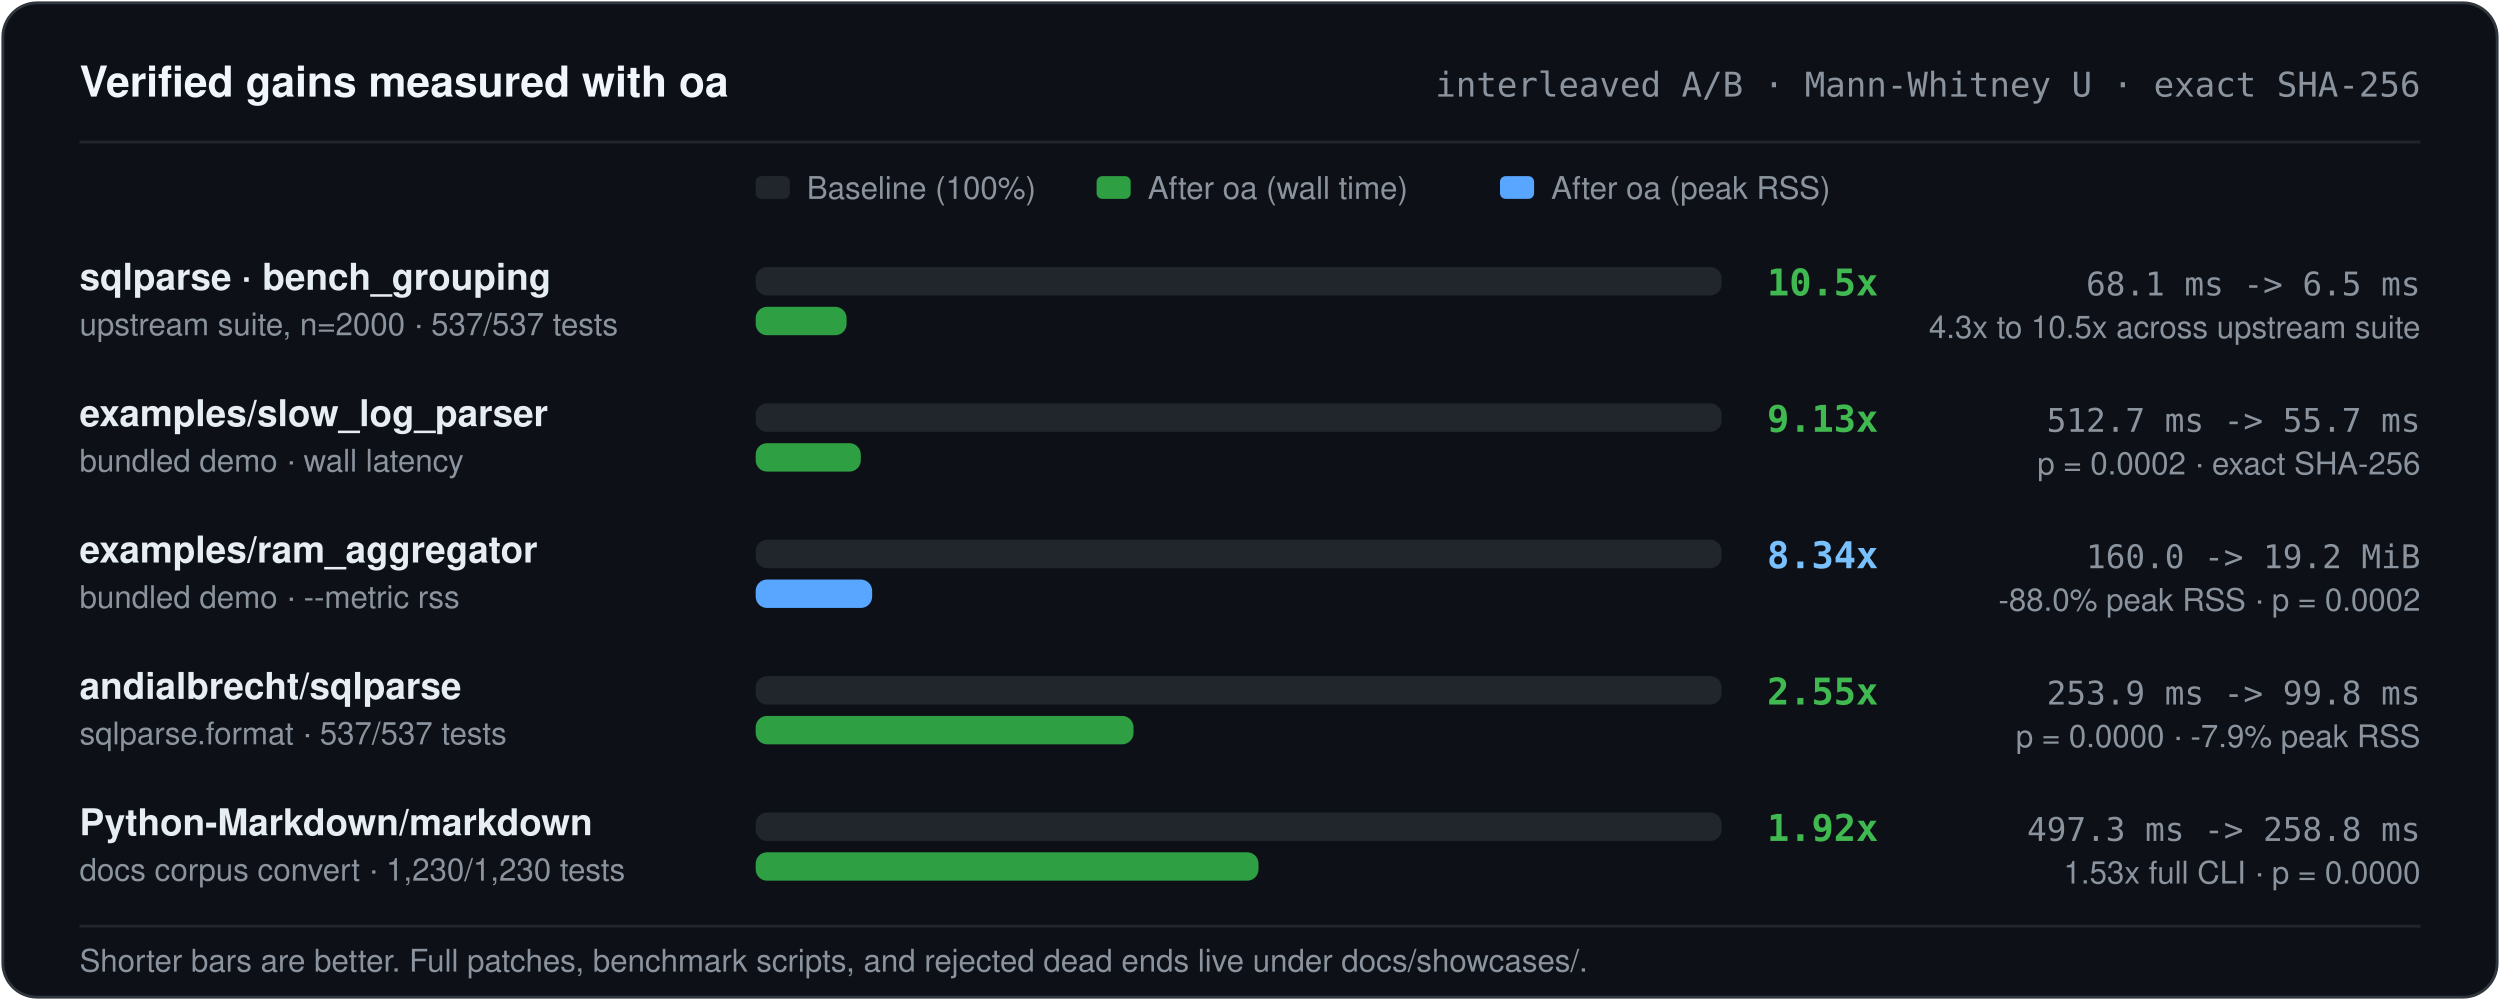
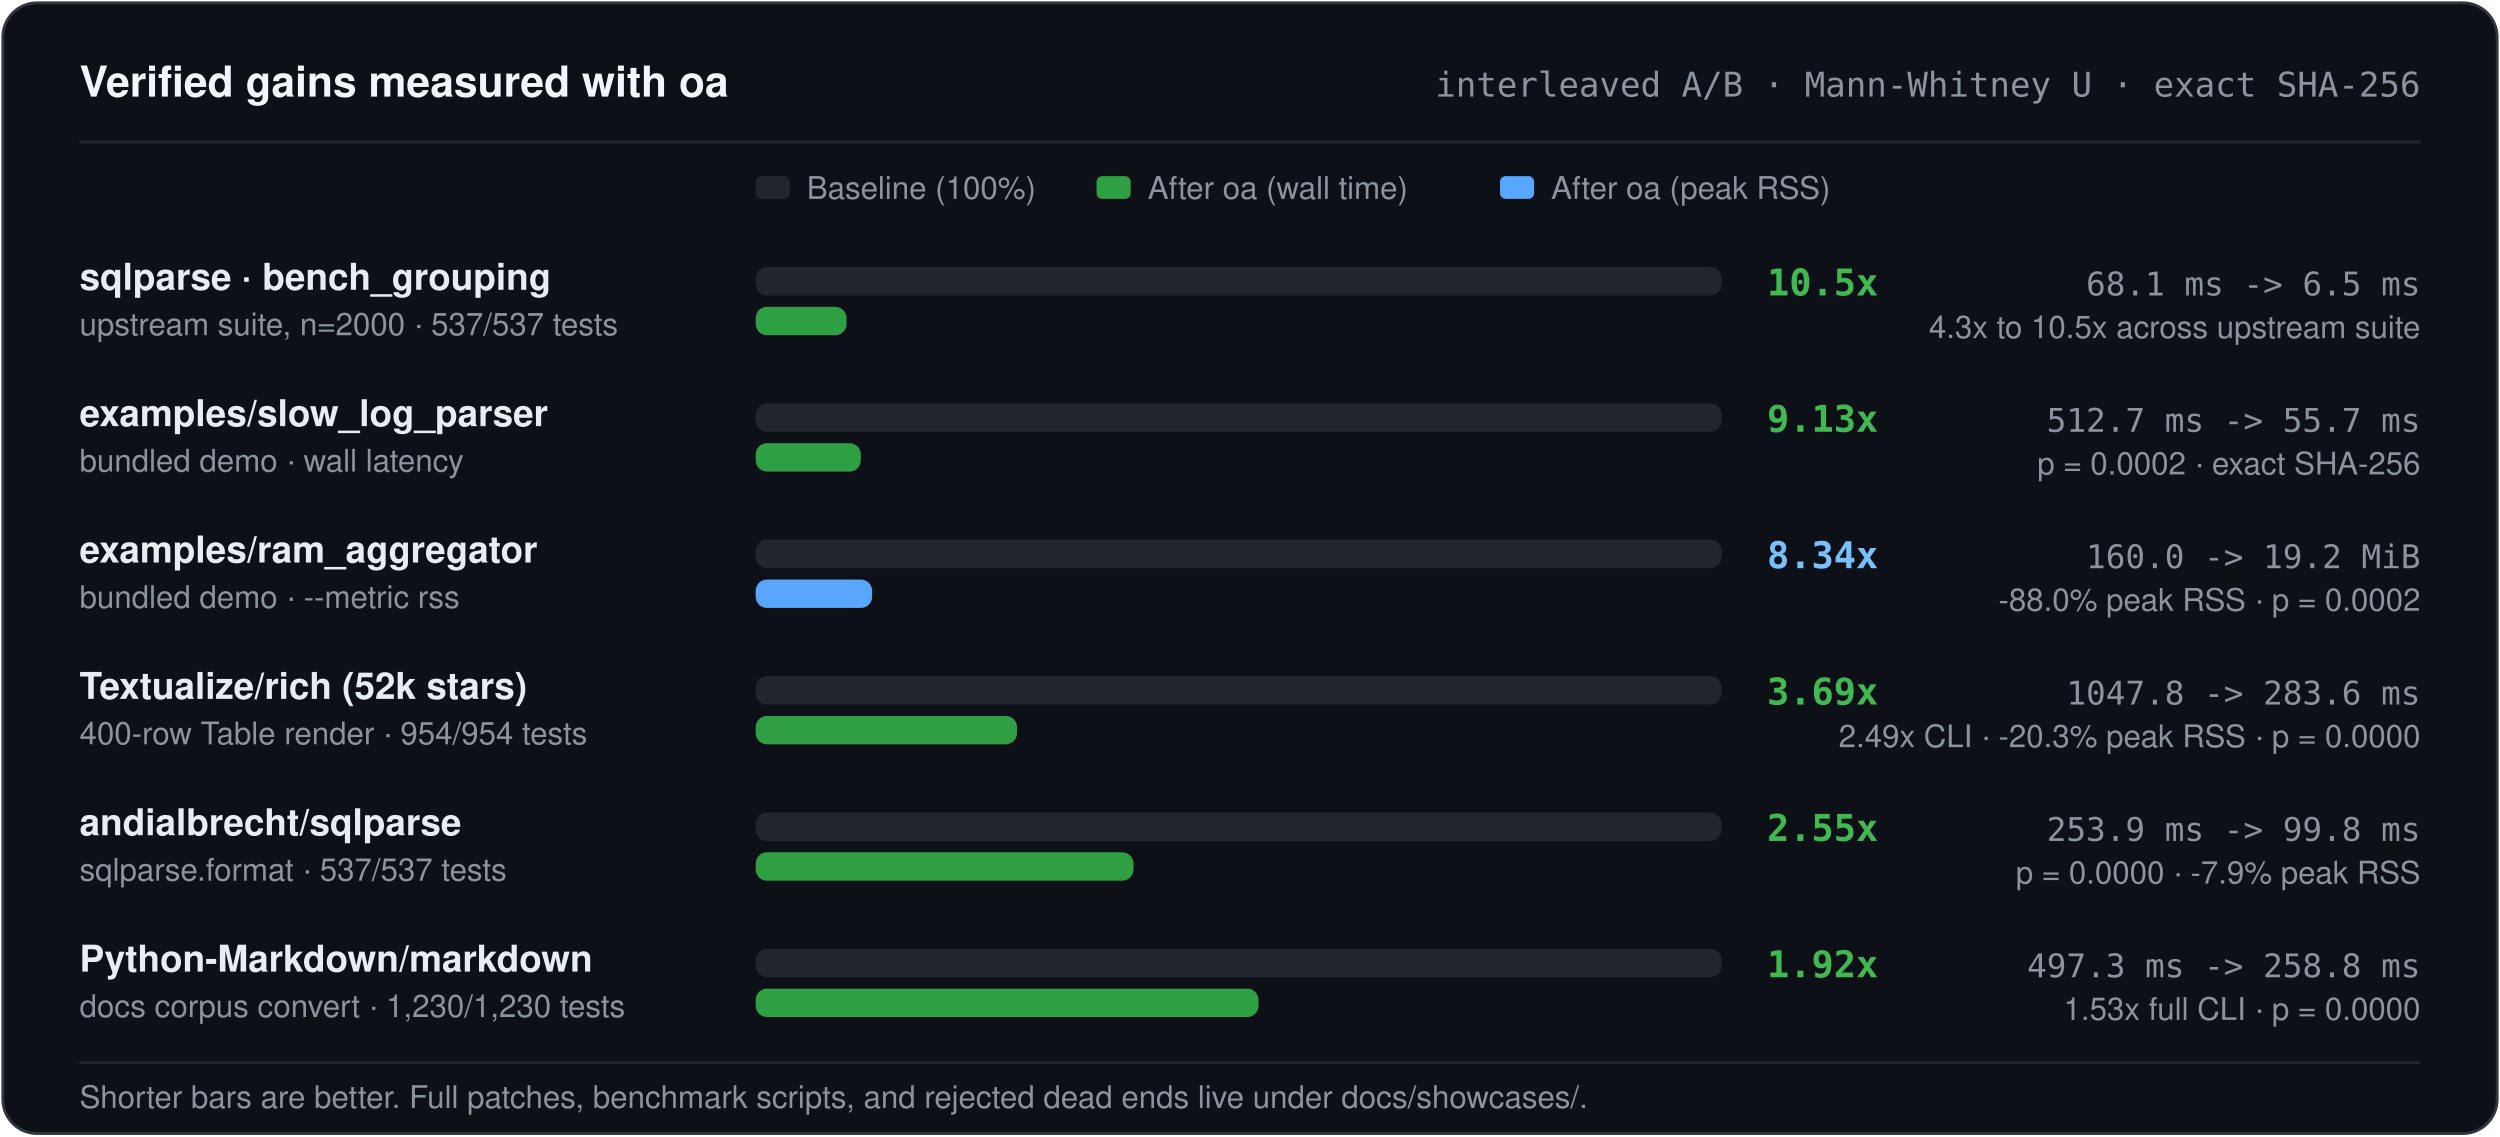
- <svg xmlns="http://www.w3.org/2000/svg" width="880" height="352" viewBox="0 0 880 352" role="img" aria-label="Verified benchmark gains produced with oa">
+ <svg xmlns="http://www.w3.org/2000/svg" width="880" height="400" viewBox="0 0 880 400" role="img" aria-label="Verified benchmark gains produced with oa">
  <style>
    .bg { fill: #0d1117; stroke: #30363d; stroke-width: 1; }
    .title { font: 600 15px ui-sans-serif, -apple-system, BlinkMacSystemFont, "Segoe UI", Helvetica, Arial, sans-serif; fill: #f0f6fc; }
    .sub { font: 400 12px ui-monospace, SFMono-Regular, Menlo, Consolas, monospace; fill: #8b949e; }
    .row-name { font: 600 13px ui-sans-serif, -apple-system, BlinkMacSystemFont, "Segoe UI", Helvetica, Arial, sans-serif; fill: #e6edf3; }
    .row-meta { font: 400 11px ui-sans-serif, -apple-system, BlinkMacSystemFont, "Segoe UI", Helvetica, Arial, sans-serif; fill: #8b949e; }
    .bar-base { fill: #21262d; }
    .bar-fast { fill: #2ea043; }
    .bar-rss { fill: #58a6ff; }
    .gain { font: 700 13px ui-monospace, SFMono-Regular, Menlo, Consolas, monospace; fill: #3fb950; }
    .gain-rss { font: 700 13px ui-monospace, SFMono-Regular, Menlo, Consolas, monospace; fill: #79c0ff; }
    .nums { font: 400 11.5px ui-monospace, SFMono-Regular, Menlo, Consolas, monospace; fill: #8b949e; }
    .divider { stroke: #21262d; stroke-width: 1; }
    .foot { font: 400 11px ui-sans-serif, -apple-system, BlinkMacSystemFont, "Segoe UI", Helvetica, Arial, sans-serif; fill: #8b949e; }
    .legend { font: 500 11px ui-sans-serif, -apple-system, BlinkMacSystemFont, "Segoe UI", Helvetica, Arial, sans-serif; fill: #8b949e; }
  </style>
-   <rect x="1" y="1" width="878" height="350" rx="12" class="bg" />
+   <rect x="1" y="1" width="878" height="398" rx="12" class="bg" />
  <text x="28" y="34" class="title">Verified gains measured with oa</text>
  <text x="852" y="34" text-anchor="end" class="sub">interleaved A/B · Mann-Whitney U · exact SHA-256</text>
  <line x1="28" y1="50" x2="852" y2="50" class="divider" />
  <rect x="266" y="62" width="12" height="8" rx="2" class="bar-base" />
  <text x="284" y="70" class="legend">Baseline (100%)</text>
  <rect x="386" y="62" width="12" height="8" rx="2" class="bar-fast" />
  <text x="404" y="70" class="legend">After oa (wall time)</text>
  <rect x="528" y="62" width="12" height="8" rx="2" class="bar-rss" />
  <text x="546" y="70" class="legend">After oa (peak RSS)</text>
  <g transform="translate(0, 88)">
    <text x="28" y="14" class="row-name">sqlparse · bench_grouping</text>
    <text x="28" y="30" class="row-meta">upstream suite, n=2000 · 537/537 tests</text>
    <rect x="266" y="6" width="340" height="10" rx="4" class="bar-base" />
    <rect x="266" y="20" width="32" height="10" rx="4" class="bar-fast" />
    <text x="622" y="16" class="gain">10.5x</text>
    <text x="852" y="16" text-anchor="end" class="nums">68.1 ms -&gt; 6.5 ms</text>
    <text x="852" y="31" text-anchor="end" class="row-meta">4.3x to 10.5x across upstream suite</text>
  </g>
  <g transform="translate(0, 136)">
    <text x="28" y="14" class="row-name">examples/slow_log_parser</text>
    <text x="28" y="30" class="row-meta">bundled demo · wall latency</text>
    <rect x="266" y="6" width="340" height="10" rx="4" class="bar-base" />
    <rect x="266" y="20" width="37" height="10" rx="4" class="bar-fast" />
    <text x="622" y="16" class="gain">9.13x</text>
    <text x="852" y="16" text-anchor="end" class="nums">512.7 ms -&gt; 55.7 ms</text>
    <text x="852" y="31" text-anchor="end" class="row-meta">p = 0.0002 · exact SHA-256</text>
  </g>
  <g transform="translate(0, 184)">
    <text x="28" y="14" class="row-name">examples/ram_aggregator</text>
    <text x="28" y="30" class="row-meta">bundled demo · --metric rss</text>
    <rect x="266" y="6" width="340" height="10" rx="4" class="bar-base" />
    <rect x="266" y="20" width="41" height="10" rx="4" class="bar-rss" />
    <text x="622" y="16" class="gain-rss">8.34x</text>
    <text x="852" y="16" text-anchor="end" class="nums">160.0 -&gt; 19.2 MiB</text>
    <text x="852" y="31" text-anchor="end" class="row-meta">-88.0% peak RSS · p = 0.0002</text>
  </g>
  <g transform="translate(0, 232)">
+     <text x="28" y="14" class="row-name">Textualize/rich (52k stars)</text>
+     <text x="28" y="30" class="row-meta">400-row Table render · 954/954 tests</text>
+     <rect x="266" y="6" width="340" height="10" rx="4" class="bar-base" />
+     <rect x="266" y="20" width="92" height="10" rx="4" class="bar-fast" />
+     <text x="622" y="16" class="gain">3.69x</text>
+     <text x="852" y="16" text-anchor="end" class="nums">1047.8 -&gt; 283.6 ms</text>
+     <text x="852" y="31" text-anchor="end" class="row-meta">2.49x CLI · -20.3% peak RSS · p = 0.0000</text>
+   </g>
+   <g transform="translate(0, 280)">
    <text x="28" y="14" class="row-name">andialbrecht/sqlparse</text>
    <text x="28" y="30" class="row-meta">sqlparse.format · 537/537 tests</text>
    <rect x="266" y="6" width="340" height="10" rx="4" class="bar-base" />
    <rect x="266" y="20" width="133" height="10" rx="4" class="bar-fast" />
    <text x="622" y="16" class="gain">2.55x</text>
    <text x="852" y="16" text-anchor="end" class="nums">253.9 ms -&gt; 99.8 ms</text>
    <text x="852" y="31" text-anchor="end" class="row-meta">p = 0.0000 · -7.9% peak RSS</text>
  </g>
-   <g transform="translate(0, 280)">
+   <g transform="translate(0, 328)">
    <text x="28" y="14" class="row-name">Python-Markdown/markdown</text>
    <text x="28" y="30" class="row-meta">docs corpus convert · 1,230/1,230 tests</text>
    <rect x="266" y="6" width="340" height="10" rx="4" class="bar-base" />
    <rect x="266" y="20" width="177" height="10" rx="4" class="bar-fast" />
    <text x="622" y="16" class="gain">1.92x</text>
    <text x="852" y="16" text-anchor="end" class="nums">497.3 ms -&gt; 258.8 ms</text>
    <text x="852" y="31" text-anchor="end" class="row-meta">1.53x full CLI · p = 0.0000</text>
  </g>
-   <line x1="28" y1="326" x2="852" y2="326" class="divider" />
-   <text x="28" y="342" class="foot">Shorter bars are better. Full patches, benchmark scripts, and rejected dead ends live under docs/showcases/.</text>
+   <line x1="28" y1="374" x2="852" y2="374" class="divider" />
+   <text x="28" y="390" class="foot">Shorter bars are better. Full patches, benchmark scripts, and rejected dead ends live under docs/showcases/.</text>
</svg>
